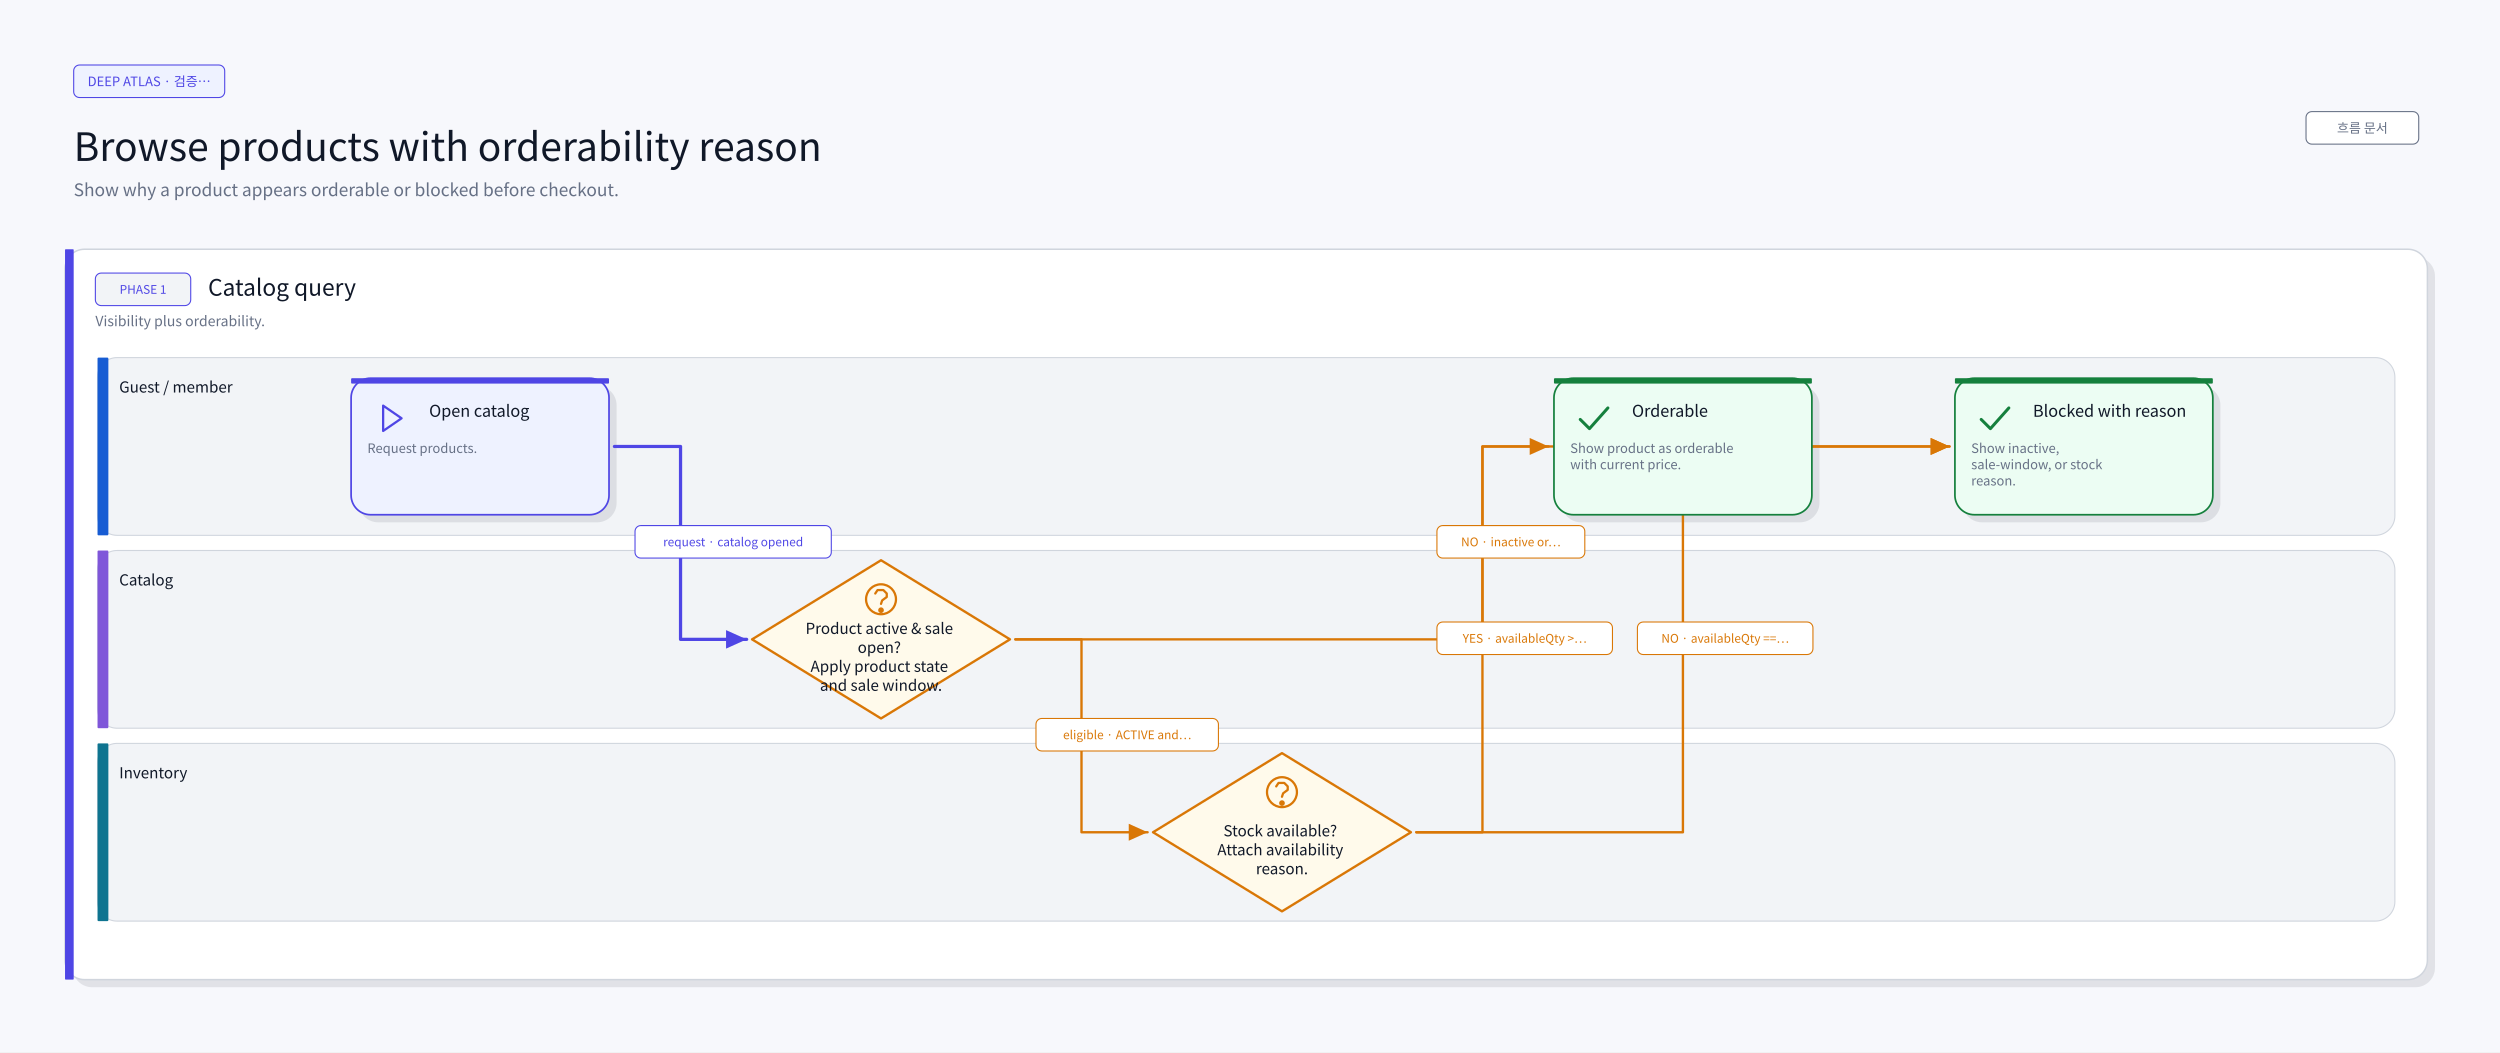
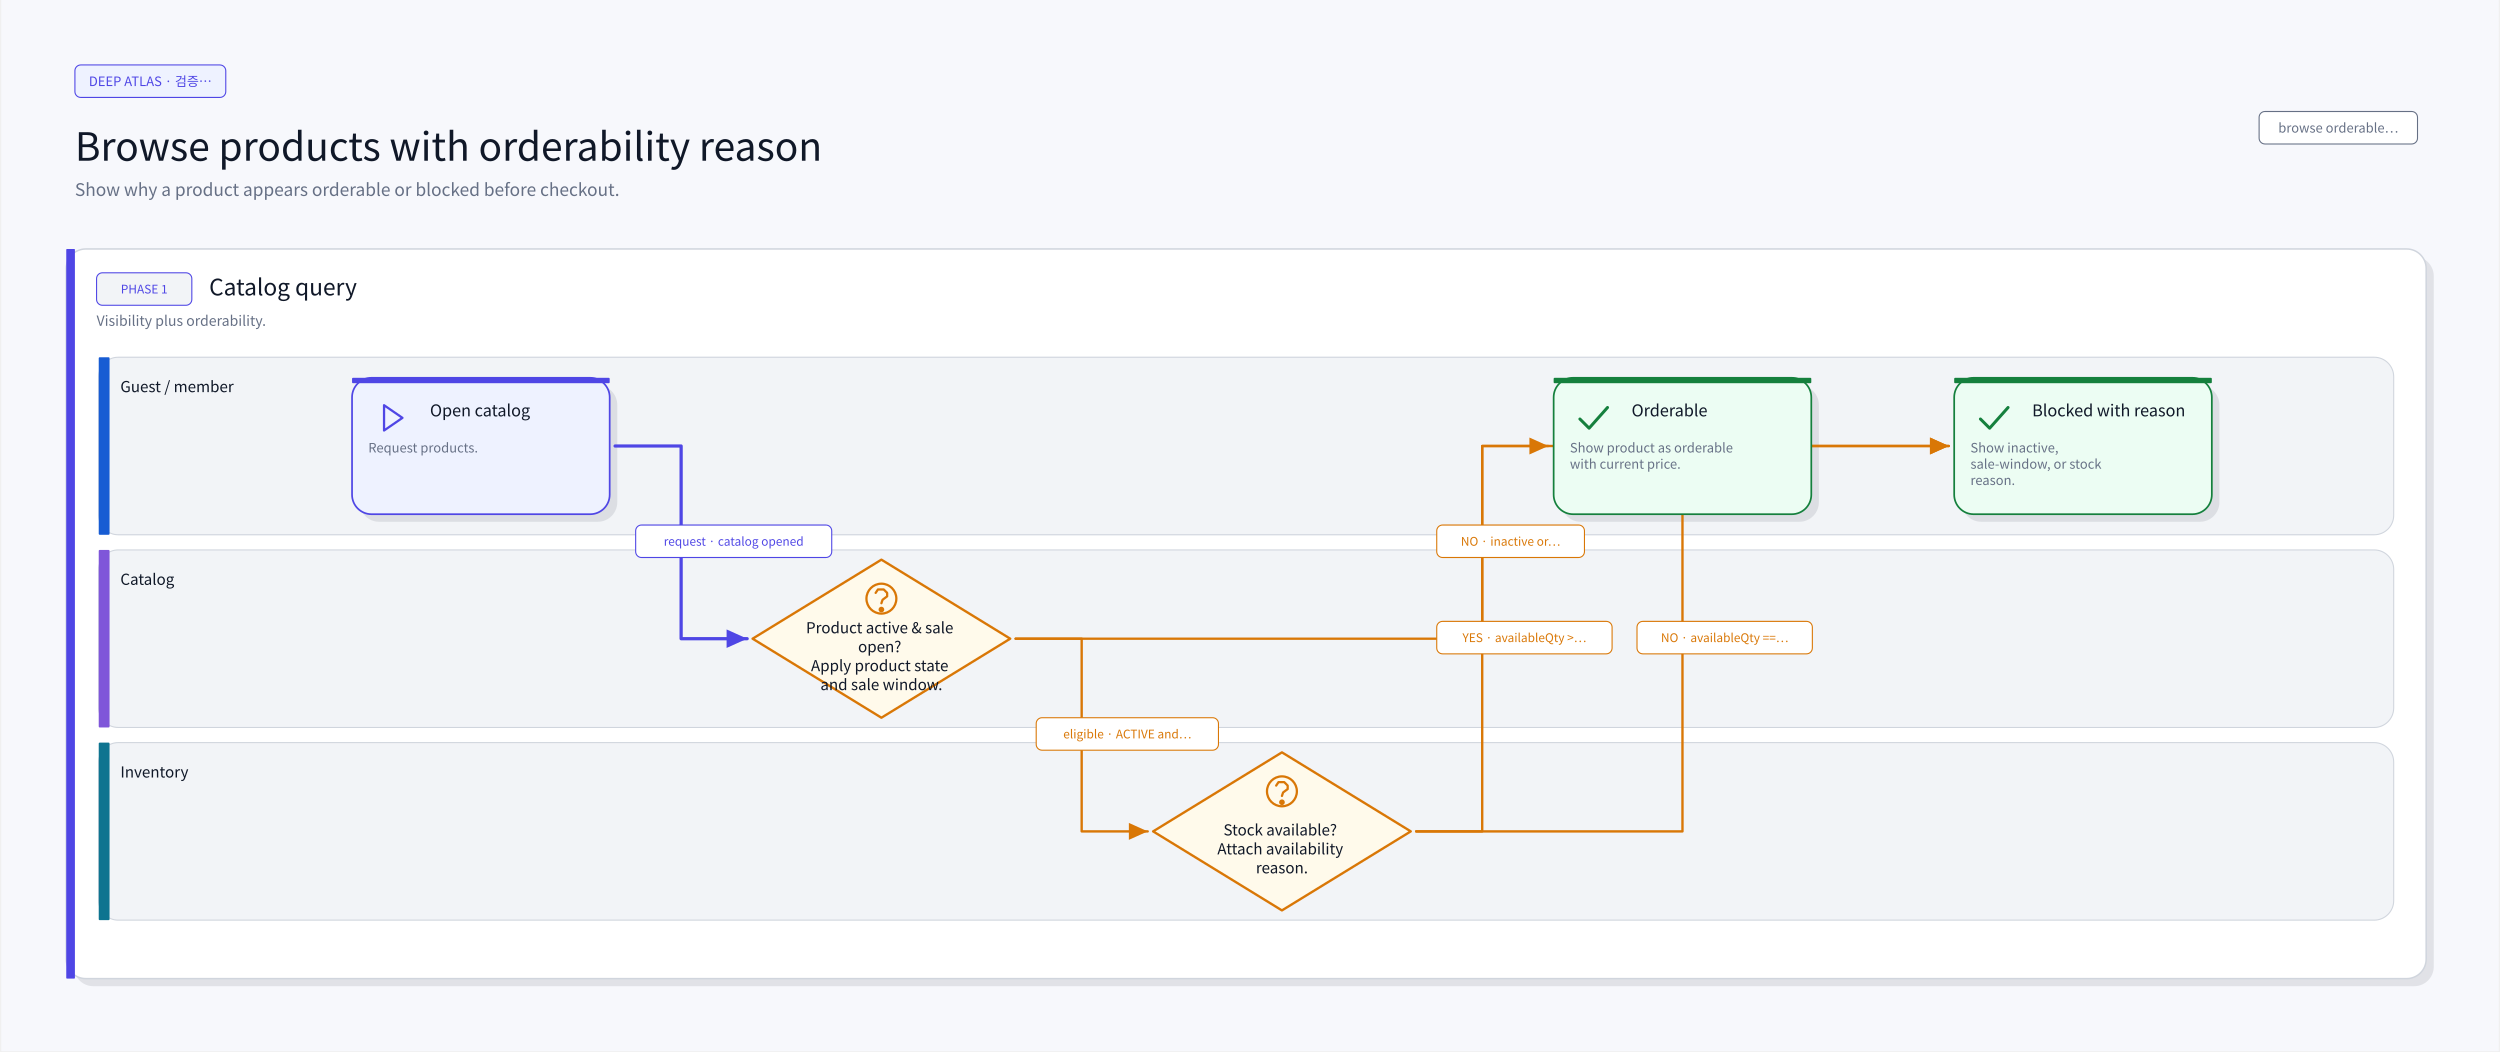
- <svg xmlns="http://www.w3.org/2000/svg" width="2307" height="971" viewBox="-12.00 -22.00 2307.00 971.00">
+ <svg xmlns="http://www.w3.org/2000/svg" width="2200" height="925" viewBox="-12.00 -22.00 2307.00 971.00">
  <rect x="-12.00" y="-22.00" width="2307.00" height="971.00" fill="#F7F8FC" />
  <rect x="55.00" y="215.00" width="2180.00" height="674.00" rx="18.00" stroke="#101828" fill="#101828" stroke-width="0.0" opacity="0.100" />
  <rect x="48.00" y="208.00" width="2180.00" height="674.00" rx="18.00" stroke="#D0D5DD" fill="#FFFFFF" stroke-width="1.4" opacity="1.000" />
  <rect x="78.00" y="308.00" width="2120.00" height="164.00" rx="18.00" stroke="#D0D5DD" fill="#F2F4F7" stroke-width="1.0" opacity="1.000" />
  <rect x="78.00" y="486.00" width="2120.00" height="164.00" rx="18.00" stroke="#D0D5DD" fill="#F2F4F7" stroke-width="1.0" opacity="1.000" />
  <rect x="78.00" y="664.00" width="2120.00" height="164.00" rx="18.00" stroke="#D0D5DD" fill="#F2F4F7" stroke-width="1.0" opacity="1.000" />
  <rect x="319.00" y="334.00" width="238.00" height="126.00" rx="18.00" stroke="#101828" fill="#101828" stroke-width="0.0" opacity="0.100" />
  <rect x="1429.00" y="334.00" width="238.00" height="126.00" rx="18.00" stroke="#101828" fill="#101828" stroke-width="0.0" opacity="0.100" />
  <rect x="1799.00" y="334.00" width="238.00" height="126.00" rx="18.00" stroke="#101828" fill="#101828" stroke-width="0.0" opacity="0.100" />
  <polyline points="555.00,390.00 616.00,390.00 616.00,568.00 677.00,568.00" stroke="#4F46E5" fill="none" stroke-width="3.0" opacity="1.000" stroke-linejoin="round" stroke-linecap="round" />
  <polygon points="677.00,568.00 658.00,576.55 658.00,559.45" fill="#4F46E5" opacity="1.000" />
  <polyline points="925.00,568.00 986.00,568.00 986.00,746.00 1047.00,746.00" stroke="#D97706" fill="none" stroke-width="2.2" opacity="1.000" stroke-linejoin="round" stroke-linecap="round" />
  <polygon points="1047.00,746.00 1029.60,753.83 1029.60,738.17" fill="#D97706" opacity="1.000" />
  <polyline points="925.00,568.00 1356.00,568.00 1356.00,390.00 1787.00,390.00" stroke="#D97706" fill="none" stroke-width="2.2" opacity="1.000" stroke-linejoin="round" stroke-linecap="round" />
  <polygon points="1787.00,390.00 1769.60,397.83 1769.60,382.17" fill="#D97706" opacity="1.000" />
  <polyline points="1295.00,746.00 1356.00,746.00 1356.00,390.00 1417.00,390.00" stroke="#D97706" fill="none" stroke-width="2.2" opacity="1.000" stroke-linejoin="round" stroke-linecap="round" />
  <polygon points="1417.00,390.00 1399.60,397.83 1399.60,382.17" fill="#D97706" opacity="1.000" />
  <polyline points="1295.00,746.00 1541.00,746.00 1541.00,390.00 1787.00,390.00" stroke="#D97706" fill="none" stroke-width="2.2" opacity="1.000" stroke-linejoin="round" stroke-linecap="round" />
  <polygon points="1787.00,390.00 1769.60,397.83 1769.60,382.17" fill="#D97706" opacity="1.000" />
  <rect x="56.00" y="38.00" width="139.36" height="30.00" rx="5.40" stroke="#4F46E5" fill="#EEF2FF" stroke-width="1.0" opacity="1.000" />
-   <rect x="2116.00" y="81.00" width="104.00" height="30.00" rx="5.40" stroke="#667085" fill="#FFFFFF" stroke-width="1.0" opacity="1.000" />
+   <rect x="2073.68" y="81.00" width="146.32" height="30.00" rx="5.40" stroke="#667085" fill="#FFFFFF" stroke-width="1.0" opacity="1.000" />
  <rect x="48.00" y="208.00" width="8.00" height="674.00" rx="0.64" stroke="#4F46E5" fill="#4F46E5" stroke-width="0.0" opacity="1.000" />
  <rect x="76.00" y="230.00" width="88.00" height="30.00" rx="5.40" stroke="#4F46E5" fill="#F2F4F7" stroke-width="1.0" opacity="1.000" />
  <rect x="78.00" y="308.00" width="10.00" height="164.00" rx="0.80" stroke="#175CD3" fill="#175CD3" stroke-width="0.0" opacity="1.000" />
  <rect x="78.00" y="486.00" width="10.00" height="164.00" rx="0.80" stroke="#7F56D9" fill="#7F56D9" stroke-width="0.0" opacity="1.000" />
  <rect x="78.00" y="664.00" width="10.00" height="164.00" rx="0.80" stroke="#0E7490" fill="#0E7490" stroke-width="0.0" opacity="1.000" />
  <rect x="312.00" y="327.00" width="238.00" height="126.00" rx="18.00" stroke="#4F46E5" fill="#EEF2FF" stroke-width="1.6" opacity="1.000" />
  <rect x="312.00" y="327.00" width="238.00" height="5.00" rx="0.90" stroke="#4F46E5" fill="#4F46E5" stroke-width="0.0" opacity="1.000" />
  <rect x="327.00" y="342.00" width="44.00" height="44.00" rx="3.52" stroke="#EEF2FF" fill="#EEF2FF" stroke-width="0.0" opacity="1.000" />
  <rect x="1422.00" y="327.00" width="238.00" height="126.00" rx="18.00" stroke="#15803D" fill="#ECFDF3" stroke-width="1.6" opacity="1.000" />
  <rect x="1422.00" y="327.00" width="238.00" height="5.00" rx="0.90" stroke="#15803D" fill="#15803D" stroke-width="0.0" opacity="1.000" />
  <rect x="1437.00" y="342.00" width="44.00" height="44.00" rx="3.52" stroke="#ECFDF3" fill="#ECFDF3" stroke-width="0.0" opacity="1.000" />
  <rect x="1792.00" y="327.00" width="238.00" height="126.00" rx="18.00" stroke="#15803D" fill="#ECFDF3" stroke-width="1.6" opacity="1.000" />
  <rect x="1792.00" y="327.00" width="238.00" height="5.00" rx="0.90" stroke="#15803D" fill="#15803D" stroke-width="0.0" opacity="1.000" />
  <rect x="1807.00" y="342.00" width="44.00" height="44.00" rx="3.52" stroke="#ECFDF3" fill="#ECFDF3" stroke-width="0.0" opacity="1.000" />
  <polygon points="801.00,495.00 920.00,568.00 801.00,641.00 682.00,568.00" stroke="#D97706" fill="#FFFAEB" stroke-width="2.2" opacity="1.000" stroke-linejoin="round" />
  <rect x="779.00" y="509.00" width="44.00" height="44.00" rx="3.52" stroke="#FFFAEB" fill="#FFFAEB" stroke-width="0.0" opacity="1.000" />
  <ellipse cx="801.00" cy="531.00" rx="13.81" ry="13.81" stroke="#D97706" fill="none" stroke-width="2.1" opacity="1.000" />
  <ellipse cx="801.00" cy="541.10" rx="1.59" ry="1.59" stroke="#D97706" fill="#D97706" stroke-width="2.1" opacity="1.000" />
  <polygon points="1171.00,673.00 1290.00,746.00 1171.00,819.00 1052.00,746.00" stroke="#D97706" fill="#FFFAEB" stroke-width="2.2" opacity="1.000" stroke-linejoin="round" />
  <rect x="1149.00" y="687.00" width="44.00" height="44.00" rx="3.52" stroke="#FFFAEB" fill="#FFFAEB" stroke-width="0.0" opacity="1.000" />
  <ellipse cx="1171.00" cy="709.00" rx="13.81" ry="13.81" stroke="#D97706" fill="none" stroke-width="2.1" opacity="1.000" />
  <ellipse cx="1171.01" cy="719.10" rx="1.59" ry="1.59" stroke="#D97706" fill="#D97706" stroke-width="2.1" opacity="1.000" />
  <rect x="574.00" y="463.00" width="181.12" height="30.00" rx="5.40" stroke="#4F46E5" fill="#FFFFFF" stroke-width="1.0" opacity="1.000" />
  <rect x="944.00" y="641.00" width="168.36" height="30.00" rx="5.40" stroke="#D97706" fill="#FFFFFF" stroke-width="1.0" opacity="1.000" />
  <rect x="1314.00" y="463.00" width="136.46" height="30.00" rx="5.40" stroke="#D97706" fill="#FFFFFF" stroke-width="1.0" opacity="1.000" />
  <rect x="1314.00" y="552.00" width="161.98" height="30.00" rx="5.40" stroke="#D97706" fill="#FFFFFF" stroke-width="1.0" opacity="1.000" />
  <rect x="1499.00" y="552.00" width="161.98" height="30.00" rx="5.40" stroke="#D97706" fill="#FFFFFF" stroke-width="1.0" opacity="1.000" />
  <polyline points="341.56,352.31 341.56,375.69 358.56,364.00 341.56,352.31" stroke="#4F46E5" fill="none" stroke-width="2.1" opacity="1.000" stroke-linejoin="round" stroke-linecap="round" />
  <polyline points="1446.25,365.06 1454.75,373.56 1471.75,354.44" stroke="#15803D" fill="none" stroke-width="2.8" opacity="1.000" stroke-linejoin="round" stroke-linecap="round" />
  <polyline points="1816.25,365.06 1824.75,373.56 1841.75,354.44" stroke="#15803D" fill="none" stroke-width="2.8" opacity="1.000" stroke-linejoin="round" stroke-linecap="round" />
  <polyline points="795.69,525.69 797.81,522.50 803.13,522.50 806.31,525.69 806.31,528.88 802.07,532.06 801.00,535.25" stroke="#D97706" fill="none" stroke-width="2.1" opacity="1.000" stroke-linejoin="round" stroke-linecap="round" />
  <polyline points="1165.69,703.69 1167.81,700.50 1173.13,700.50 1176.31,703.69 1176.31,706.88 1172.07,710.06 1171.00,713.25" stroke="#D97706" fill="none" stroke-width="2.1" opacity="1.000" stroke-linejoin="round" stroke-linecap="round" />
  <text x="125.68" y="57.50" font-size="12.00" font-family="NanumGothic, Noto Sans CJK KR, Apple SD Gothic Neo, Arial, sans-serif" text-anchor="middle" fill="#4F46E5" opacity="1.000">
    <tspan x="125.68" dy="0.00">DEEP ATLAS · 검증…</tspan>
  </text>
  <text x="56.00" y="126.50" font-size="36.00" font-family="NanumGothic, Noto Sans CJK KR, Apple SD Gothic Neo, Arial, sans-serif" text-anchor="start" fill="#101828" opacity="1.000">
    <tspan x="56.00" dy="0.00">Browse products with orderability reason</tspan>
  </text>
  <text x="56.00" y="159.00" font-size="16.00" font-family="NanumGothic, Noto Sans CJK KR, Apple SD Gothic Neo, Arial, sans-serif" text-anchor="start" fill="#667085" opacity="1.000">
    <tspan x="56.00" dy="0.00">Show why a product appears orderable or blocked before checkout.</tspan>
  </text>
  <a href="[[architecture/atlas/flows/browse-orderable-products.md]]">
-     <text x="2168.00" y="100.50" font-size="12.00" font-family="NanumGothic, Noto Sans CJK KR, Apple SD Gothic Neo, Arial, sans-serif" text-anchor="middle" fill="#667085" opacity="1.000">
-       <tspan x="2168.00" dy="0.00">흐름 문서</tspan>
+     <text x="2146.84" y="100.50" font-size="12.00" font-family="NanumGothic, Noto Sans CJK KR, Apple SD Gothic Neo, Arial, sans-serif" text-anchor="middle" fill="#667085" opacity="1.000">
+       <tspan x="2146.84" dy="0.00">browse orderable…</tspan>
    </text>
  </a>
  <text x="120.00" y="249.12" font-size="11.00" font-family="NanumGothic, Noto Sans CJK KR, Apple SD Gothic Neo, Arial, sans-serif" text-anchor="middle" fill="#4F46E5" opacity="1.000">
    <tspan x="120.00" dy="0.00">PHASE 1</tspan>
  </text>
  <text x="180.00" y="250.88" font-size="21.00" font-family="NanumGothic, Noto Sans CJK KR, Apple SD Gothic Neo, Arial, sans-serif" text-anchor="start" fill="#101828" opacity="1.000">
    <tspan x="180.00" dy="0.00">Catalog query</tspan>
  </text>
  <text x="76.00" y="279.00" font-size="13.00" font-family="NanumGothic, Noto Sans CJK KR, Apple SD Gothic Neo, Arial, sans-serif" text-anchor="start" fill="#667085" opacity="1.000">
    <tspan x="76.00" dy="0.00">Visibility plus orderability.</tspan>
  </text>
  <text x="98.00" y="340.25" font-size="14.00" font-family="NanumGothic, Noto Sans CJK KR, Apple SD Gothic Neo, Arial, sans-serif" text-anchor="start" fill="#101828" opacity="1.000">
    <tspan x="98.00" dy="0.00">Guest / member</tspan>
  </text>
  <text x="98.00" y="518.25" font-size="14.00" font-family="NanumGothic, Noto Sans CJK KR, Apple SD Gothic Neo, Arial, sans-serif" text-anchor="start" fill="#101828" opacity="1.000">
    <tspan x="98.00" dy="0.00">Catalog</tspan>
  </text>
  <text x="98.00" y="696.25" font-size="14.00" font-family="NanumGothic, Noto Sans CJK KR, Apple SD Gothic Neo, Arial, sans-serif" text-anchor="start" fill="#101828" opacity="1.000">
    <tspan x="98.00" dy="0.00">Inventory</tspan>
  </text>
  <text x="384.00" y="362.62" font-size="15.00" font-family="NanumGothic, Noto Sans CJK KR, Apple SD Gothic Neo, Arial, sans-serif" text-anchor="start" fill="#101828" opacity="1.000">
    <tspan x="384.00" dy="0.00">Open catalog</tspan>
  </text>
  <text x="327.00" y="396.00" font-size="12.00" font-family="NanumGothic, Noto Sans CJK KR, Apple SD Gothic Neo, Arial, sans-serif" text-anchor="start" fill="#667085" opacity="1.000">
    <tspan x="327.00" dy="0.00">Request products.</tspan>
  </text>
  <text x="1494.00" y="362.62" font-size="15.00" font-family="NanumGothic, Noto Sans CJK KR, Apple SD Gothic Neo, Arial, sans-serif" text-anchor="start" fill="#101828" opacity="1.000">
    <tspan x="1494.00" dy="0.00">Orderable</tspan>
  </text>
  <text x="1437.00" y="396.00" font-size="12.00" font-family="NanumGothic, Noto Sans CJK KR, Apple SD Gothic Neo, Arial, sans-serif" text-anchor="start" fill="#667085" opacity="1.000">
    <tspan x="1437.00" dy="0.00">Show product as orderable</tspan>
    <tspan x="1437.00" dy="15.00">with current price.</tspan>
  </text>
  <text x="1864.00" y="362.62" font-size="15.00" font-family="NanumGothic, Noto Sans CJK KR, Apple SD Gothic Neo, Arial, sans-serif" text-anchor="start" fill="#101828" opacity="1.000">
    <tspan x="1864.00" dy="0.00">Blocked with reason</tspan>
  </text>
  <text x="1807.00" y="396.00" font-size="12.00" font-family="NanumGothic, Noto Sans CJK KR, Apple SD Gothic Neo, Arial, sans-serif" text-anchor="start" fill="#667085" opacity="1.000">
    <tspan x="1807.00" dy="0.00">Show inactive,</tspan>
    <tspan x="1807.00" dy="15.00">sale-window, or stock</tspan>
    <tspan x="1807.00" dy="15.00">reason.</tspan>
  </text>
  <a href="[[rules/rule-product-active]]">
    <text x="801.00" y="563.00" font-size="14.00" font-family="NanumGothic, Noto Sans CJK KR, Apple SD Gothic Neo, Arial, sans-serif" text-anchor="middle" fill="#101828" opacity="1.000">
      <tspan x="801.00" dy="0.00">Product active &amp; sale</tspan>
      <tspan x="801.00" dy="17.50">open?</tspan>
      <tspan x="801.00" dy="17.50">Apply product state</tspan>
      <tspan x="801.00" dy="17.50">and sale window.</tspan>
    </text>
  </a>
  <a href="[[rules/rule-stock-available]]">
    <text x="1171.00" y="749.75" font-size="14.00" font-family="NanumGothic, Noto Sans CJK KR, Apple SD Gothic Neo, Arial, sans-serif" text-anchor="middle" fill="#101828" opacity="1.000">
      <tspan x="1171.00" dy="0.00">Stock available?</tspan>
      <tspan x="1171.00" dy="17.50">Attach availability</tspan>
      <tspan x="1171.00" dy="17.50">reason.</tspan>
    </text>
  </a>
  <text x="664.56" y="482.12" font-size="11.00" font-family="NanumGothic, Noto Sans CJK KR, Apple SD Gothic Neo, Arial, sans-serif" text-anchor="middle" fill="#4F46E5" opacity="1.000">
    <tspan x="664.56" dy="0.00">request · catalog opened</tspan>
  </text>
  <text x="1028.18" y="660.12" font-size="11.00" font-family="NanumGothic, Noto Sans CJK KR, Apple SD Gothic Neo, Arial, sans-serif" text-anchor="middle" fill="#D97706" opacity="1.000">
    <tspan x="1028.18" dy="0.00">eligible · ACTIVE and…</tspan>
  </text>
  <text x="1382.23" y="482.12" font-size="11.00" font-family="NanumGothic, Noto Sans CJK KR, Apple SD Gothic Neo, Arial, sans-serif" text-anchor="middle" fill="#D97706" opacity="1.000">
    <tspan x="1382.23" dy="0.00">NO · inactive or…</tspan>
  </text>
  <text x="1394.99" y="571.12" font-size="11.00" font-family="NanumGothic, Noto Sans CJK KR, Apple SD Gothic Neo, Arial, sans-serif" text-anchor="middle" fill="#D97706" opacity="1.000">
    <tspan x="1394.99" dy="0.00">YES · availableQty &gt;…</tspan>
  </text>
  <text x="1579.99" y="571.12" font-size="11.00" font-family="NanumGothic, Noto Sans CJK KR, Apple SD Gothic Neo, Arial, sans-serif" text-anchor="middle" fill="#D97706" opacity="1.000">
    <tspan x="1579.99" dy="0.00">NO · availableQty ==…</tspan>
  </text>
</svg>
